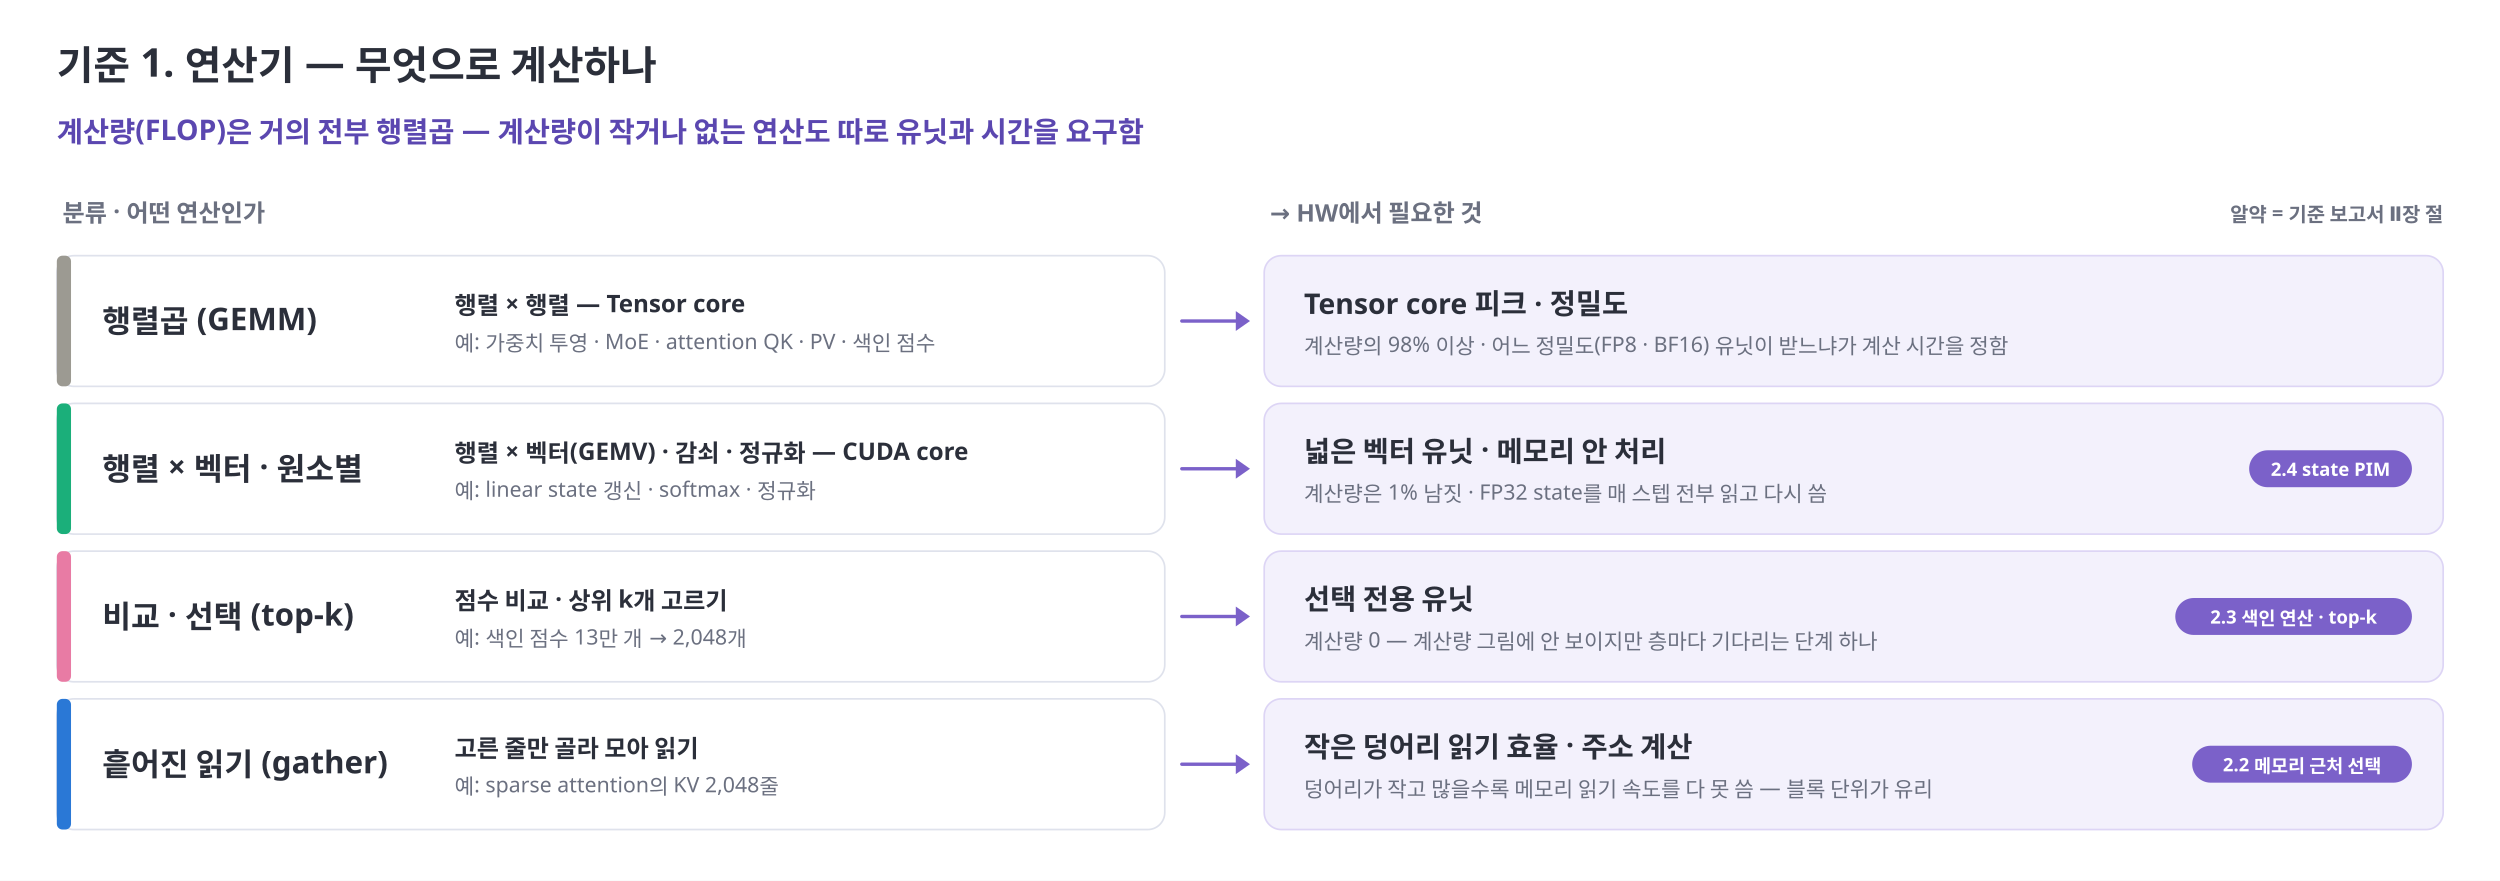
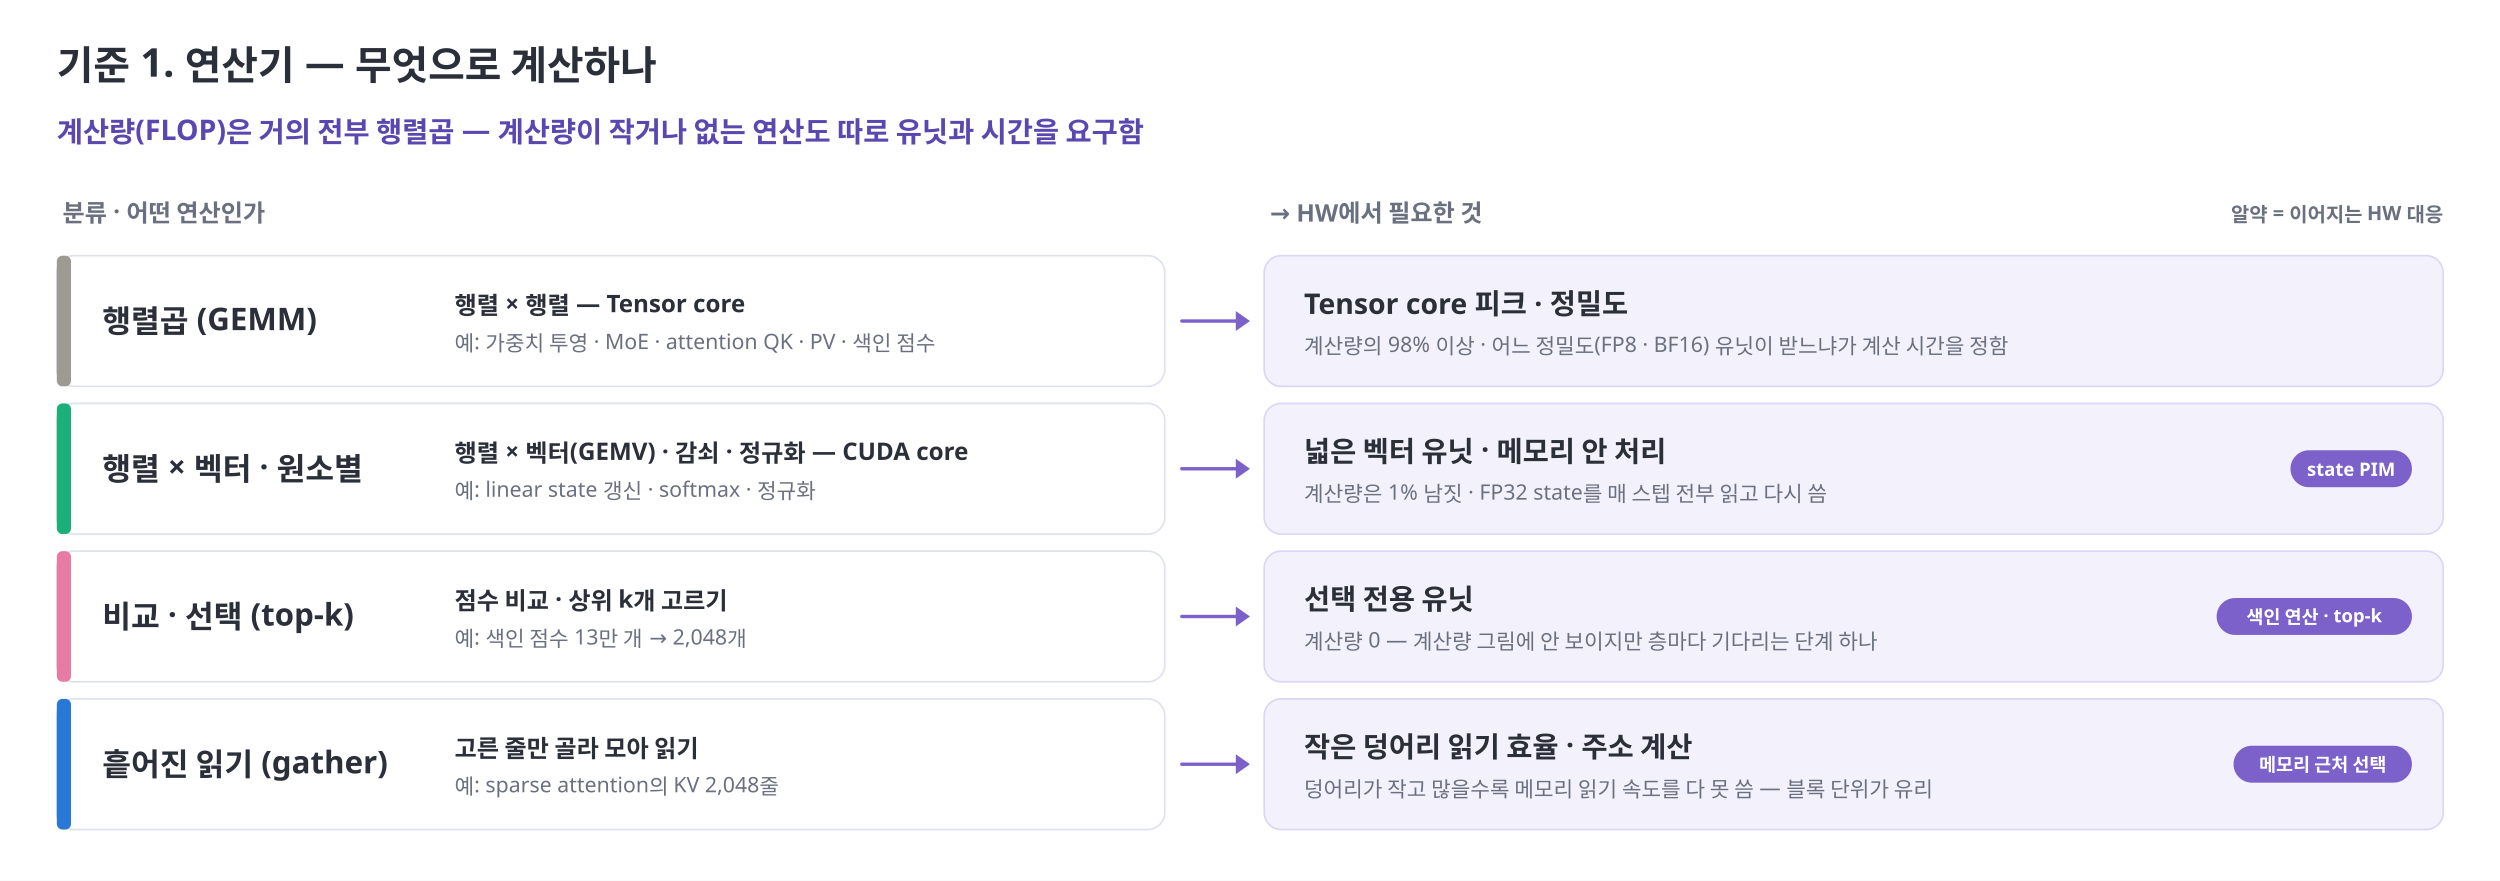
<svg xmlns="http://www.w3.org/2000/svg" viewBox="0 0 1760 620" width="1760" height="620">
  <rect width="100%" height="100%" fill="#ffffff" />
  <text x="40.0" y="56.0" font-family="'Noto Sans KR','Malgun Gothic',sans-serif" font-size="28" text-anchor="start" font-weight="800" fill="#2b2f3a">기준 1. 연산기 — 무엇으로 계산하나</text>
  <text x="40.0" y="100.0" font-family="'Noto Sans KR','Malgun Gothic',sans-serif" font-size="20" text-anchor="start" font-weight="800" fill="#5b47b0">계산량(FLOP)은 거의 전부 행렬곱 — 계산량이 작거나 없는 연산도 따로 유닛과 시간을 요구함</text>
  <text x="44.0" y="156.0" font-family="'Noto Sans KR','Malgun Gothic',sans-serif" font-size="17" text-anchor="start" font-weight="800" fill="#6b7080">분류 · 어떤 연산인가</text>
  <text x="894.0" y="156.0" font-family="'Noto Sans KR','Malgun Gothic',sans-serif" font-size="17" text-anchor="start" font-weight="800" fill="#6b7080">→ HW에서 필요한 것</text>
-   <text x="1720.0" y="156.0" font-family="'Noto Sans KR','Malgun Gothic',sans-serif" font-size="14" text-anchor="end" font-weight="600" fill="#6b7080">알약 = 기준 보고서 Ⅱ장 절</text>
+   <text x="1720.0" y="156.0" font-family="'Noto Sans KR','Malgun Gothic',sans-serif" font-size="14" text-anchor="end" font-weight="600" fill="#6b7080">알약 = 이어지는 HW 대응</text>
  <rect x="40.0" y="180.0" width="780.0" height="92.0" rx="12" fill="#ffffff" stroke="#dfe2ec" stroke-width="1.2" />
  <rect x="40.0" y="180.0" width="10.0" height="92.0" rx="4" fill="#9c9a92" stroke="none" stroke-width="1" />
  <text x="72.0" y="234.0" font-family="'Noto Sans KR','Malgun Gothic',sans-serif" font-size="22" text-anchor="start" font-weight="800" fill="#2b2f3a">행렬곱 (GEMM)</text>
  <text x="320.0" y="221.0" font-family="'Noto Sans KR','Malgun Gothic',sans-serif" font-size="17" text-anchor="start" font-weight="600" fill="#2b2f3a">행렬 × 행렬 — Tensor core</text>
  <text x="320.0" y="247.0" font-family="'Noto Sans KR','Malgun Gothic',sans-serif" font-size="15" text-anchor="start" font-weight="400" fill="#6b7080">예: 가중치 투영 · MoE · attention QK · PV · 색인 점수</text>
  <line x1="832.0" y1="226.0" x2="872.0" y2="226.0" stroke="#7b61c9" stroke-width="2.4" stroke-linecap="round" />
  <path d="M870.0,219.0 L880.0,226.0 L870.0,233.0 Z" fill="#7b61c9" />
  <rect x="890.0" y="180.0" width="830.0" height="92.0" rx="12" fill="#f3f1fc" stroke="#ddd5f5" stroke-width="1.2" />
  <text x="918.0" y="221.0" font-family="'Noto Sans KR','Malgun Gothic',sans-serif" font-size="20" text-anchor="start" font-weight="800" fill="#2b2f3a">Tensor core 피크 · 정밀도</text>
  <text x="918.0" y="249.0" font-family="'Noto Sans KR','Malgun Gothic',sans-serif" font-size="15" text-anchor="start" font-weight="400" fill="#6b7080">계산량의 98% 이상 · 어느 정밀도(FP8 · BF16) 유닛이 받느냐가 계산 시간을 정함</text>
  <rect x="40.0" y="284.0" width="780.0" height="92.0" rx="12" fill="#ffffff" stroke="#dfe2ec" stroke-width="1.2" />
  <rect x="40.0" y="284.0" width="10.0" height="92.0" rx="4" fill="#1baf7a" stroke="none" stroke-width="1" />
  <text x="72.0" y="338.0" font-family="'Noto Sans KR','Malgun Gothic',sans-serif" font-size="22" text-anchor="start" font-weight="800" fill="#2b2f3a">행렬 × 벡터 · 원소별</text>
  <text x="320.0" y="325.0" font-family="'Noto Sans KR','Malgun Gothic',sans-serif" font-size="17" text-anchor="start" font-weight="600" fill="#2b2f3a">행렬 × 벡터(GEMV) · 감쇠 · 정규화 — CUDA core</text>
  <text x="320.0" y="351.0" font-family="'Noto Sans KR','Malgun Gothic',sans-serif" font-size="15" text-anchor="start" font-weight="400" fill="#6b7080">예: linear state 갱신 · softmax · 정규화</text>
  <line x1="832.0" y1="330.0" x2="872.0" y2="330.0" stroke="#7b61c9" stroke-width="2.4" stroke-linecap="round" />
  <path d="M870.0,323.0 L880.0,330.0 L870.0,337.0 Z" fill="#7b61c9" />
  <rect x="890.0" y="284.0" width="830.0" height="92.0" rx="12" fill="#f3f1fc" stroke="#ddd5f5" stroke-width="1.2" />
  <text x="918.0" y="325.0" font-family="'Noto Sans KR','Malgun Gothic',sans-serif" font-size="20" text-anchor="start" font-weight="800" fill="#2b2f3a">넓은 벡터 유닛 · 메모리 안 처리</text>
  <text x="918.0" y="353.0" font-family="'Noto Sans KR','Malgun Gothic',sans-serif" font-size="15" text-anchor="start" font-weight="400" fill="#6b7080">계산량은 1% 남짓 · FP32 state를 매 스텝 전부 읽고 다시 씀</text>
-   <rect x="1583.4" y="317.0" width="114.6" height="26.0" rx="13" fill="#7b61c9" stroke="none" stroke-width="1.5" />
-   <text x="1640.7" y="335.0" font-family="'Noto Sans KR','Malgun Gothic',sans-serif" font-size="13" text-anchor="middle" font-weight="700" fill="#ffffff">2.4 state PIM</text>
+   <rect x="1612.5" y="317.0" width="85.5" height="26.0" rx="13" fill="#7b61c9" stroke="none" stroke-width="1.5" />
+   <text x="1655.2" y="335.0" font-family="'Noto Sans KR','Malgun Gothic',sans-serif" font-size="13" text-anchor="middle" font-weight="700" fill="#ffffff">state PIM</text>
  <rect x="40.0" y="388.0" width="780.0" height="92.0" rx="12" fill="#ffffff" stroke="#dfe2ec" stroke-width="1.2" />
  <rect x="40.0" y="388.0" width="10.0" height="92.0" rx="4" fill="#e87ba4" stroke="none" stroke-width="1" />
  <text x="72.0" y="442.0" font-family="'Noto Sans KR','Malgun Gothic',sans-serif" font-size="22" text-anchor="start" font-weight="800" fill="#2b2f3a">비교 · 선택 (top-k)</text>
  <text x="320.0" y="429.0" font-family="'Noto Sans KR','Malgun Gothic',sans-serif" font-size="17" text-anchor="start" font-weight="600" fill="#2b2f3a">점수 비교 · 상위 k개 고르기</text>
  <text x="320.0" y="455.0" font-family="'Noto Sans KR','Malgun Gothic',sans-serif" font-size="15" text-anchor="start" font-weight="400" fill="#6b7080">예: 색인 점수 13만 개 → 2,048개</text>
  <line x1="832.0" y1="434.0" x2="872.0" y2="434.0" stroke="#7b61c9" stroke-width="2.4" stroke-linecap="round" />
  <path d="M870.0,427.0 L880.0,434.0 L870.0,441.0 Z" fill="#7b61c9" />
  <rect x="890.0" y="388.0" width="830.0" height="92.0" rx="12" fill="#f3f1fc" stroke="#ddd5f5" stroke-width="1.2" />
  <text x="918.0" y="429.0" font-family="'Noto Sans KR','Malgun Gothic',sans-serif" font-size="20" text-anchor="start" font-weight="800" fill="#2b2f3a">선택 전용 유닛</text>
  <text x="918.0" y="457.0" font-family="'Noto Sans KR','Malgun Gothic',sans-serif" font-size="15" text-anchor="start" font-weight="400" fill="#6b7080">계산량 0 — 계산량 그림에 안 보이지만 층마다 기다리는 단계 하나</text>
-   <rect x="1531.4" y="421.0" width="166.6" height="26.0" rx="13" fill="#7b61c9" stroke="none" stroke-width="1.5" />
-   <text x="1614.7" y="439.0" font-family="'Noto Sans KR','Malgun Gothic',sans-serif" font-size="13" text-anchor="middle" font-weight="700" fill="#ffffff">2.3 색인 연산 · top-k</text>
+   <rect x="1560.5" y="421.0" width="137.5" height="26.0" rx="13" fill="#7b61c9" stroke="none" stroke-width="1.5" />
+   <text x="1629.2" y="439.0" font-family="'Noto Sans KR','Malgun Gothic',sans-serif" font-size="13" text-anchor="middle" font-weight="700" fill="#ffffff">색인 연산 · top-k</text>
  <rect x="40.0" y="492.0" width="780.0" height="92.0" rx="12" fill="#ffffff" stroke="#dfe2ec" stroke-width="1.2" />
  <rect x="40.0" y="492.0" width="10.0" height="92.0" rx="4" fill="#2a78d6" stroke="none" stroke-width="1" />
  <text x="72.0" y="546.0" font-family="'Noto Sans KR','Malgun Gothic',sans-serif" font-size="22" text-anchor="start" font-weight="800" fill="#2b2f3a">흩어진 읽기 (gather)</text>
  <text x="320.0" y="533.0" font-family="'Noto Sans KR','Malgun Gothic',sans-serif" font-size="17" text-anchor="start" font-weight="600" fill="#2b2f3a">고른 줄만 골라 모아 읽기</text>
  <text x="320.0" y="559.0" font-family="'Noto Sans KR','Malgun Gothic',sans-serif" font-size="15" text-anchor="start" font-weight="400" fill="#6b7080">예: sparse attention의 KV 2,048줄</text>
  <line x1="832.0" y1="538.0" x2="872.0" y2="538.0" stroke="#7b61c9" stroke-width="2.4" stroke-linecap="round" />
  <path d="M870.0,531.0 L880.0,538.0 L870.0,545.0 Z" fill="#7b61c9" />
  <rect x="890.0" y="492.0" width="830.0" height="92.0" rx="12" fill="#f3f1fc" stroke="#ddd5f5" stroke-width="1.2" />
  <text x="918.0" y="533.0" font-family="'Noto Sans KR','Malgun Gothic',sans-serif" font-size="20" text-anchor="start" font-weight="800" fill="#2b2f3a">작은 덩어리 읽기 효율 · 주소 계산</text>
  <text x="918.0" y="561.0" font-family="'Noto Sans KR','Malgun Gothic',sans-serif" font-size="15" text-anchor="start" font-weight="400" fill="#6b7080">덩어리가 작고 많을수록 메모리 읽기 속도를 다 못 씀 — 블록 단위가 유리</text>
-   <rect x="1543.3" y="525.0" width="154.7" height="26.0" rx="13" fill="#7b61c9" stroke="none" stroke-width="1.5" />
-   <text x="1620.7" y="543.0" font-family="'Noto Sans KR','Malgun Gothic',sans-serif" font-size="13" text-anchor="middle" font-weight="700" fill="#ffffff">2.2 메모리 근처 선택</text>
+   <rect x="1572.4" y="525.0" width="125.6" height="26.0" rx="13" fill="#7b61c9" stroke="none" stroke-width="1.5" />
+   <text x="1635.2" y="543.0" font-family="'Noto Sans KR','Malgun Gothic',sans-serif" font-size="13" text-anchor="middle" font-weight="700" fill="#ffffff">메모리 근처 선택</text>
</svg>
